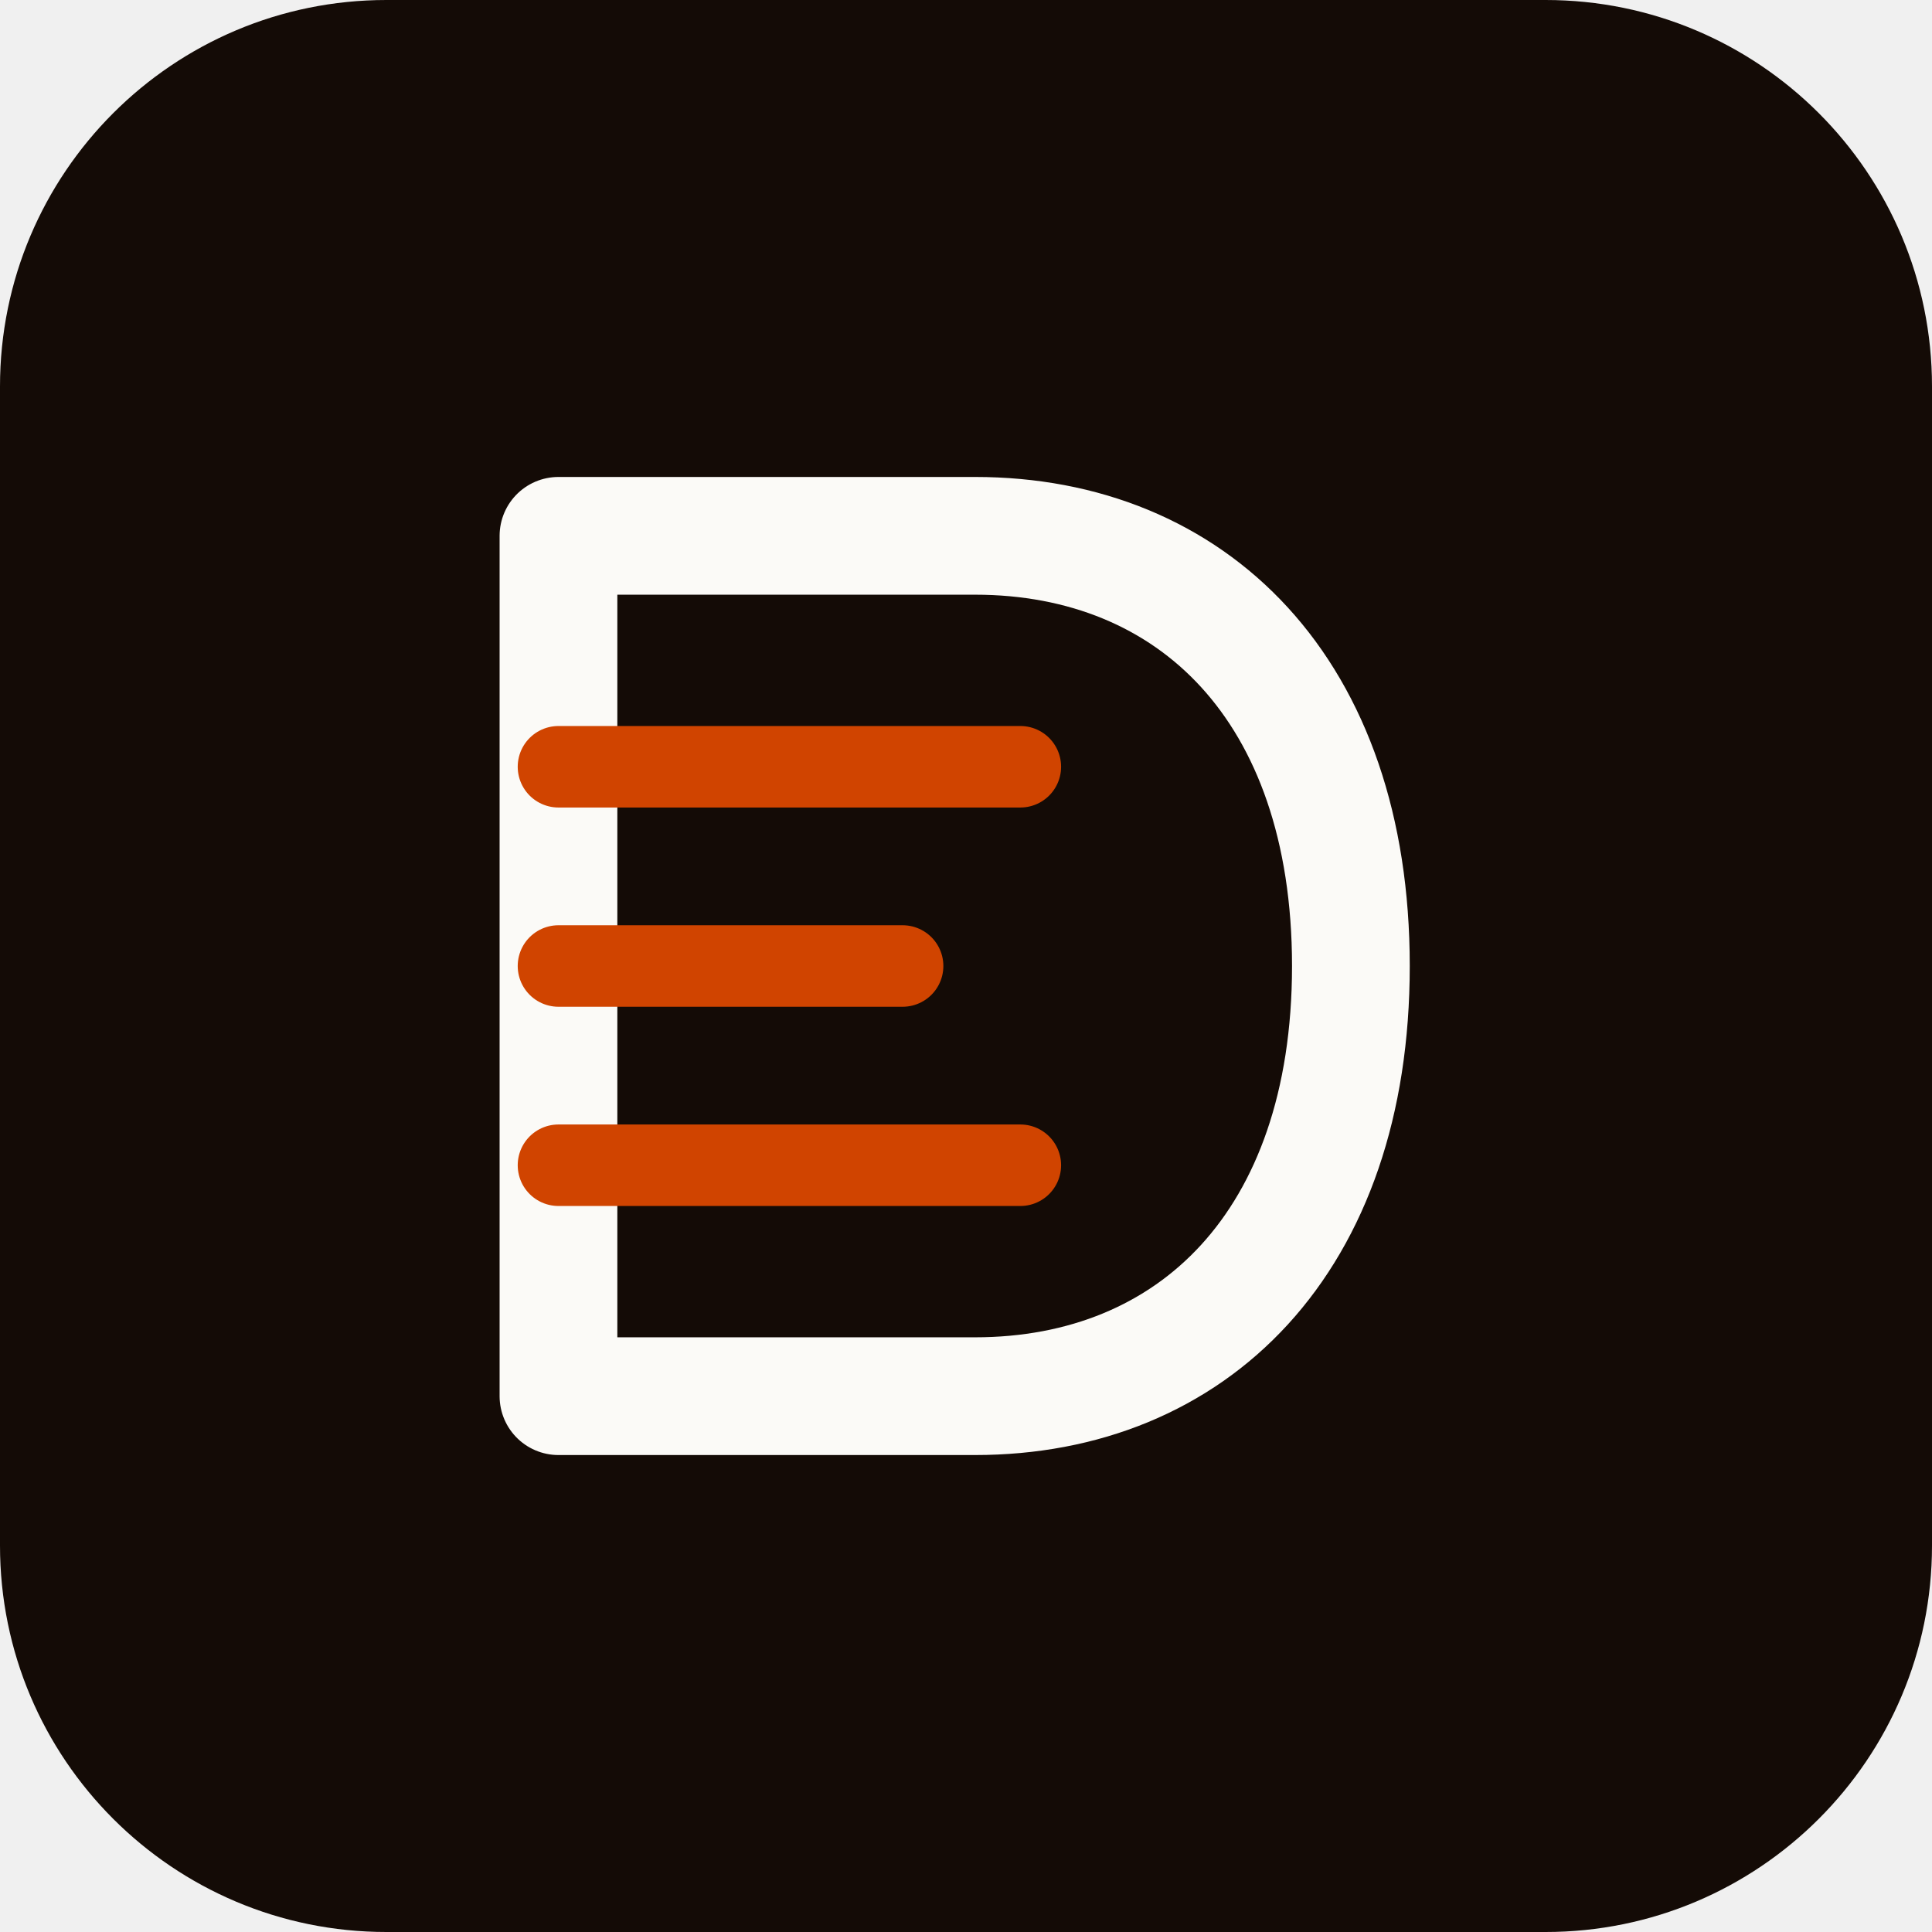
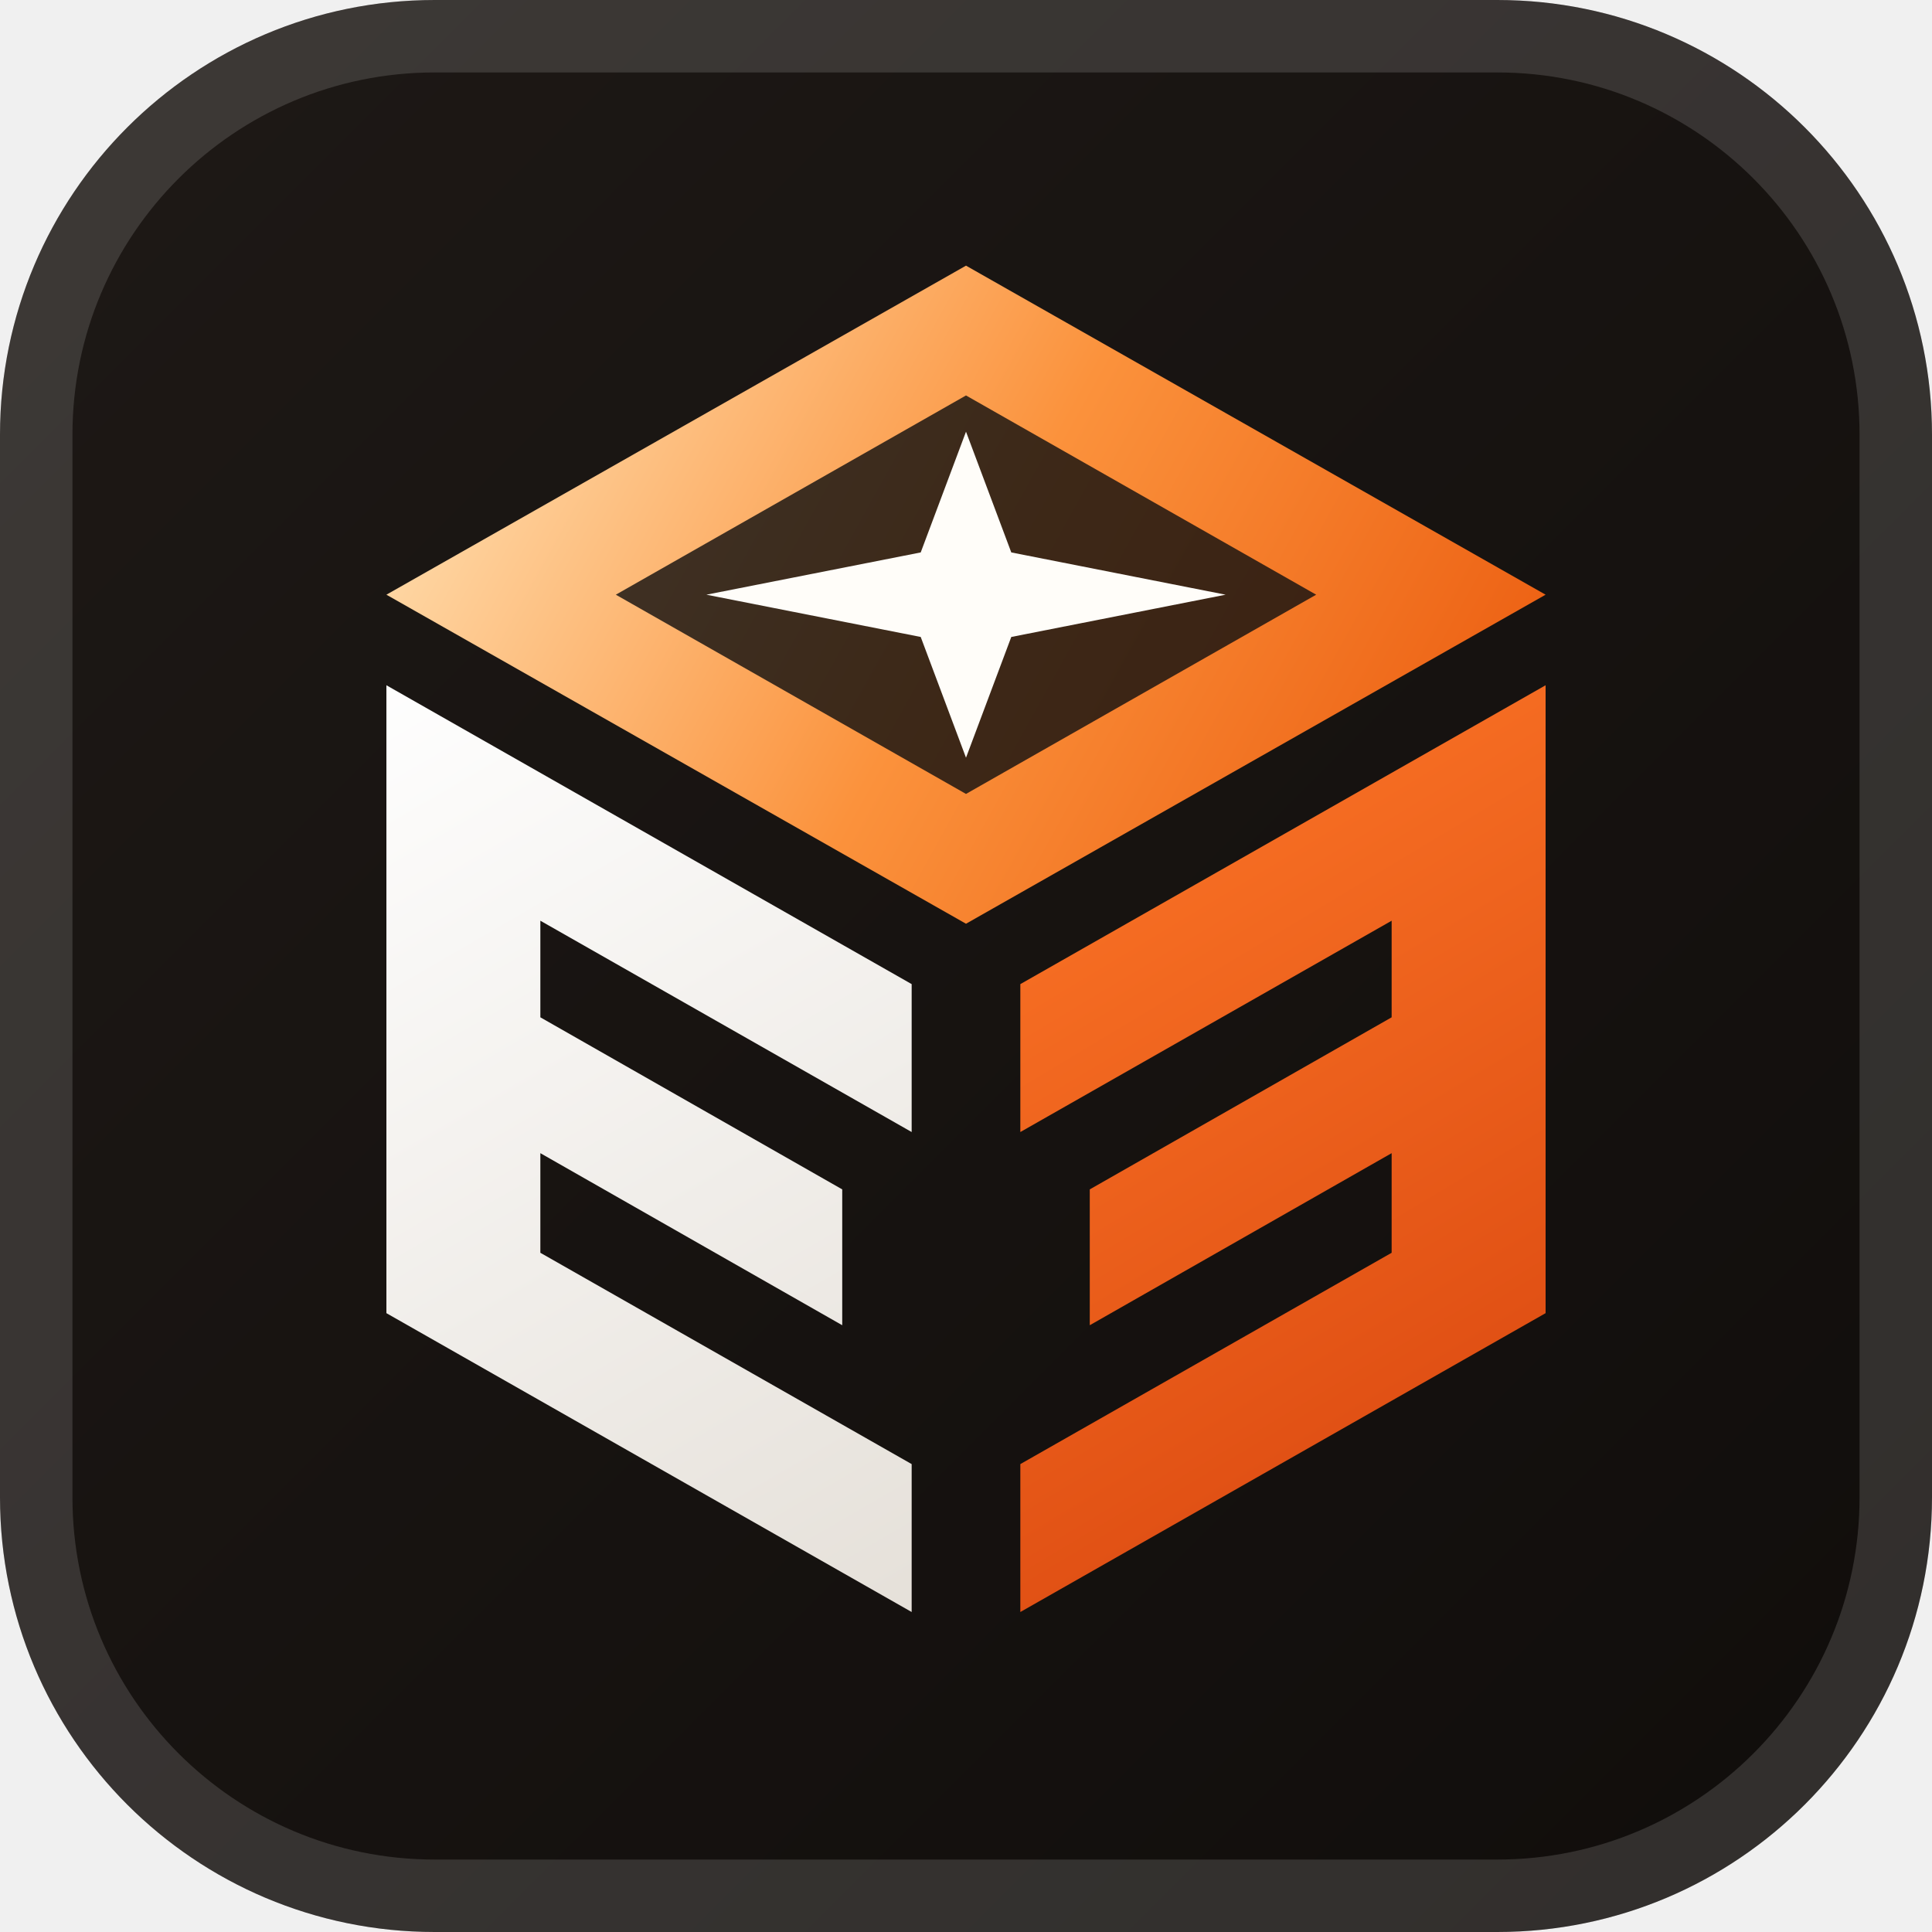
- <svg xmlns="http://www.w3.org/2000/svg" viewBox="0 0 32 32">
-   <style>
-     .tile { fill: #140b06; }
-     .mark { stroke: #fbfaf7; }
-     .bars { stroke: #d04400; }
-     @media (prefers-color-scheme: dark) {
-       .tile { fill: #fbf8f4; }
-       .mark { stroke: #0a0705; }
-       .bars { stroke: #fb7b28; }
-     }
-   </style>
-   <rect class="tile" width="32" height="32" rx="6.4" />
-   <g transform="translate(4 4) scale(0.75)" fill="none" stroke-linecap="round" stroke-linejoin="round">
-     <path class="mark" d="M7 6.5h9.2c4.8 0 8.3 3.4 8.3 9.5S21 25.5 16.2 25.5H7V6.5Z" stroke-width="2.6" />
-     <path class="bars" d="M7 11.6h10.2M7 16h7.6M7 20.4h10.2" stroke-width="1.8" />
-   </g>
+ <svg xmlns="http://www.w3.org/2000/svg" viewBox="0 0 32 32" fill="none">
+   <defs>
+     <linearGradient id="bg" x1="0" y1="0" x2="32" y2="32" gradientUnits="userSpaceOnUse">
+       <stop offset="0%" stop-color="#1E1916" />
+       <stop offset="100%" stop-color="#100D0B" />
+     </linearGradient>
+     <linearGradient id="top-prism" x1="7" y1="5" x2="25" y2="15" gradientUnits="userSpaceOnUse">
+       <stop offset="0%" stop-color="#FFE4B8" />
+       <stop offset="50%" stop-color="#FB923C" />
+       <stop offset="100%" stop-color="#EA580C" />
+     </linearGradient>
+     <linearGradient id="right-3" x1="16.5" y1="11" x2="25.5" y2="26" gradientUnits="userSpaceOnUse">
+       <stop offset="0%" stop-color="#FF7A29" />
+       <stop offset="100%" stop-color="#D9460F" />
+     </linearGradient>
+     <linearGradient id="left-e" x1="6.5" y1="10.5" x2="15.5" y2="26" gradientUnits="userSpaceOnUse">
+       <stop offset="0%" stop-color="#FFFFFF" />
+       <stop offset="100%" stop-color="#E6E1DA" />
+     </linearGradient>
+   </defs>
+   <rect width="32" height="32" rx="7.2" fill="url(#bg)" />
+   <rect x="0.6" y="0.6" width="30.8" height="30.8" rx="6.6" stroke="#FFFFFF" stroke-opacity="0.14" stroke-width="1.2" />
+   <path d="M16 4.4L25.6 9.85L16 15.3L6.4 9.85L16 4.4Z" fill="url(#top-prism)" />
+   <path d="M16 6.55L21.8 9.85L16 13.15L10.2 9.85L16 6.55Z" fill="#141210" fill-opacity="0.82" />
+   <path d="M16 7.15L16.75 9.15L20.3 9.85L16.75 10.55L16 12.55L15.25 10.55L11.7 9.85L15.25 9.15L16 7.15Z" fill="#FFFDF9" />
+   <path fill-rule="evenodd" clip-rule="evenodd" d="M6.4 11.35L15.1 16.3V18.75L8.95 15.25V16.85L13.95 19.7V21.95L8.95 19.1V20.75L15.1 24.25V26.7L6.4 21.75V11.35Z" fill="url(#left-e)" />
+   <path fill-rule="evenodd" clip-rule="evenodd" d="M25.6 11.35L16.9 16.3V18.75L23.05 15.25V16.85L18.05 19.7V21.95L23.05 19.1V20.75L16.9 24.25V26.7L25.6 21.75V11.35Z" fill="url(#right-3)" />
</svg>
